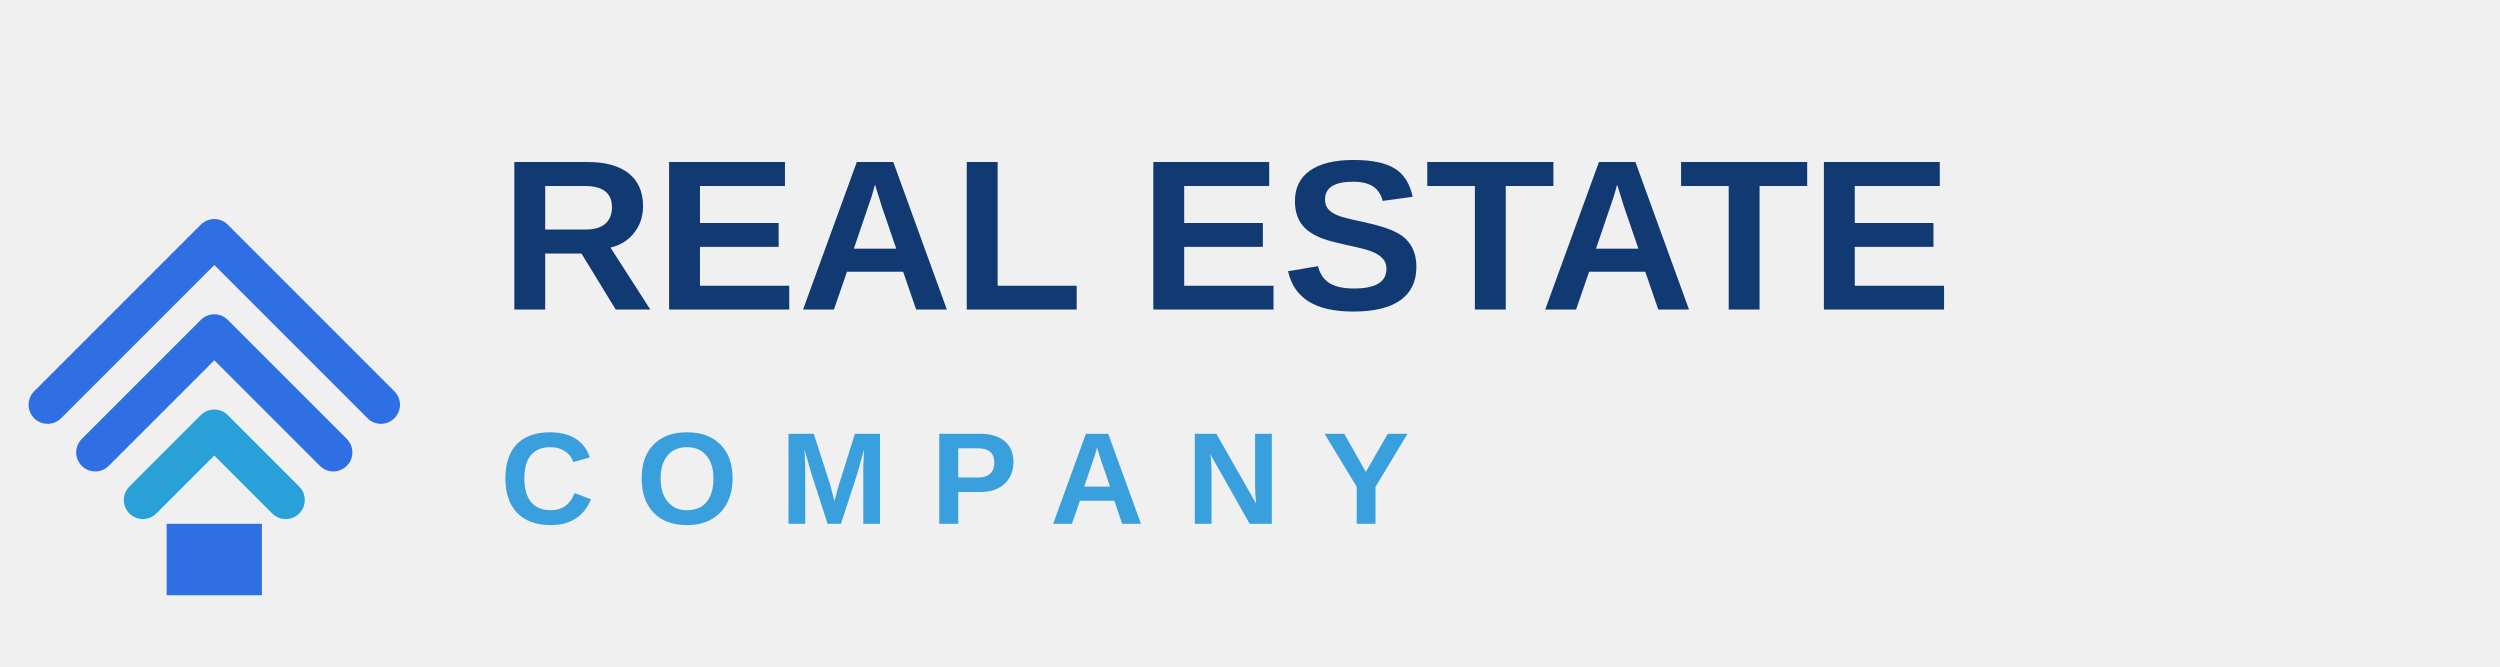
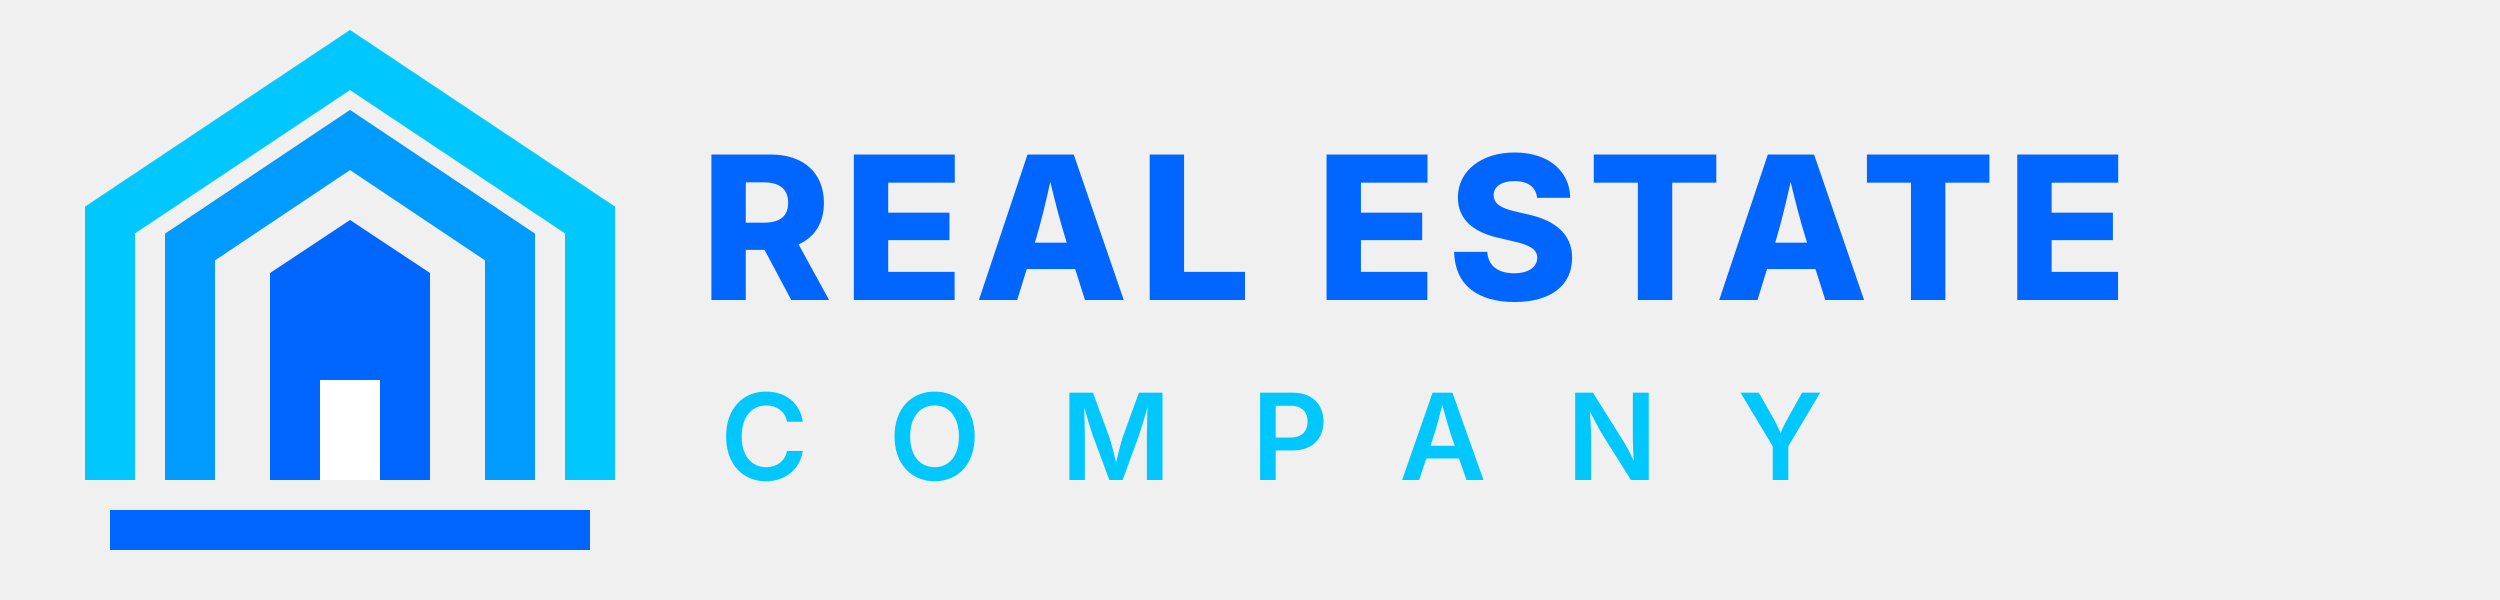
- <svg xmlns="http://www.w3.org/2000/svg" width="210" height="56" viewBox="10 0 210 56" fill="none">
-   <path d="M14 34L28 20L42 34" stroke="#2F6FE4" stroke-width="3.2" stroke-linecap="round" stroke-linejoin="round" />
-   <path d="M18 38L28 28L38 38" stroke="#2F6FE4" stroke-width="3.2" stroke-linecap="round" stroke-linejoin="round" />
-   <path d="M22 42L28 36L34 42" stroke="#2AA0D8" stroke-width="3.2" stroke-linecap="round" stroke-linejoin="round" />
-   <path d="M24 44H32V50H24V44Z" fill="#2F6FE4" />
-   <text x="52" y="26" fill="#123A72" font-family="Arial, Helvetica, sans-serif" font-size="18" font-weight="700">REAL ESTATE</text>
-   <text x="52" y="44" fill="#3AA0DD" font-family="Arial, Helvetica, sans-serif" font-size="11" font-weight="600" letter-spacing="3.5">COMPANY</text>
+ <svg xmlns="http://www.w3.org/2000/svg" width="250" height="60" viewBox="0 0 250 60" fill="none">
+   <path d="M11 48 V22 L35 6 L59 22 V48" stroke="#00C8FF" stroke-width="5" stroke-linejoin="miter" stroke-linecap="butt" />
+   <path d="M19 48 V24.7 L35 14 L51 24.7 V48" stroke="#009BFF" stroke-width="5" stroke-linejoin="miter" stroke-linecap="butt" />
+   <path d="M35 22 L27 27.3 V48 H43 V27.3 Z" fill="#0066FF" />
+   <rect x="32" y="38" width="6" height="10" fill="#FFFFFF" />
+   <path d="M11 53 H59" stroke="#0066FF" stroke-width="4" stroke-linecap="butt" />
+   <text x="70" y="30" fill="#0066FF" font-family="'Inter', 'Arial', sans-serif" font-size="20" font-weight="800" letter-spacing="1">REAL ESTATE</text>
+   <text x="72" y="48" fill="#00C8FF" font-family="'Inter', 'Arial', sans-serif" font-size="12" font-weight="600" letter-spacing="8">COMPANY</text>
</svg>
